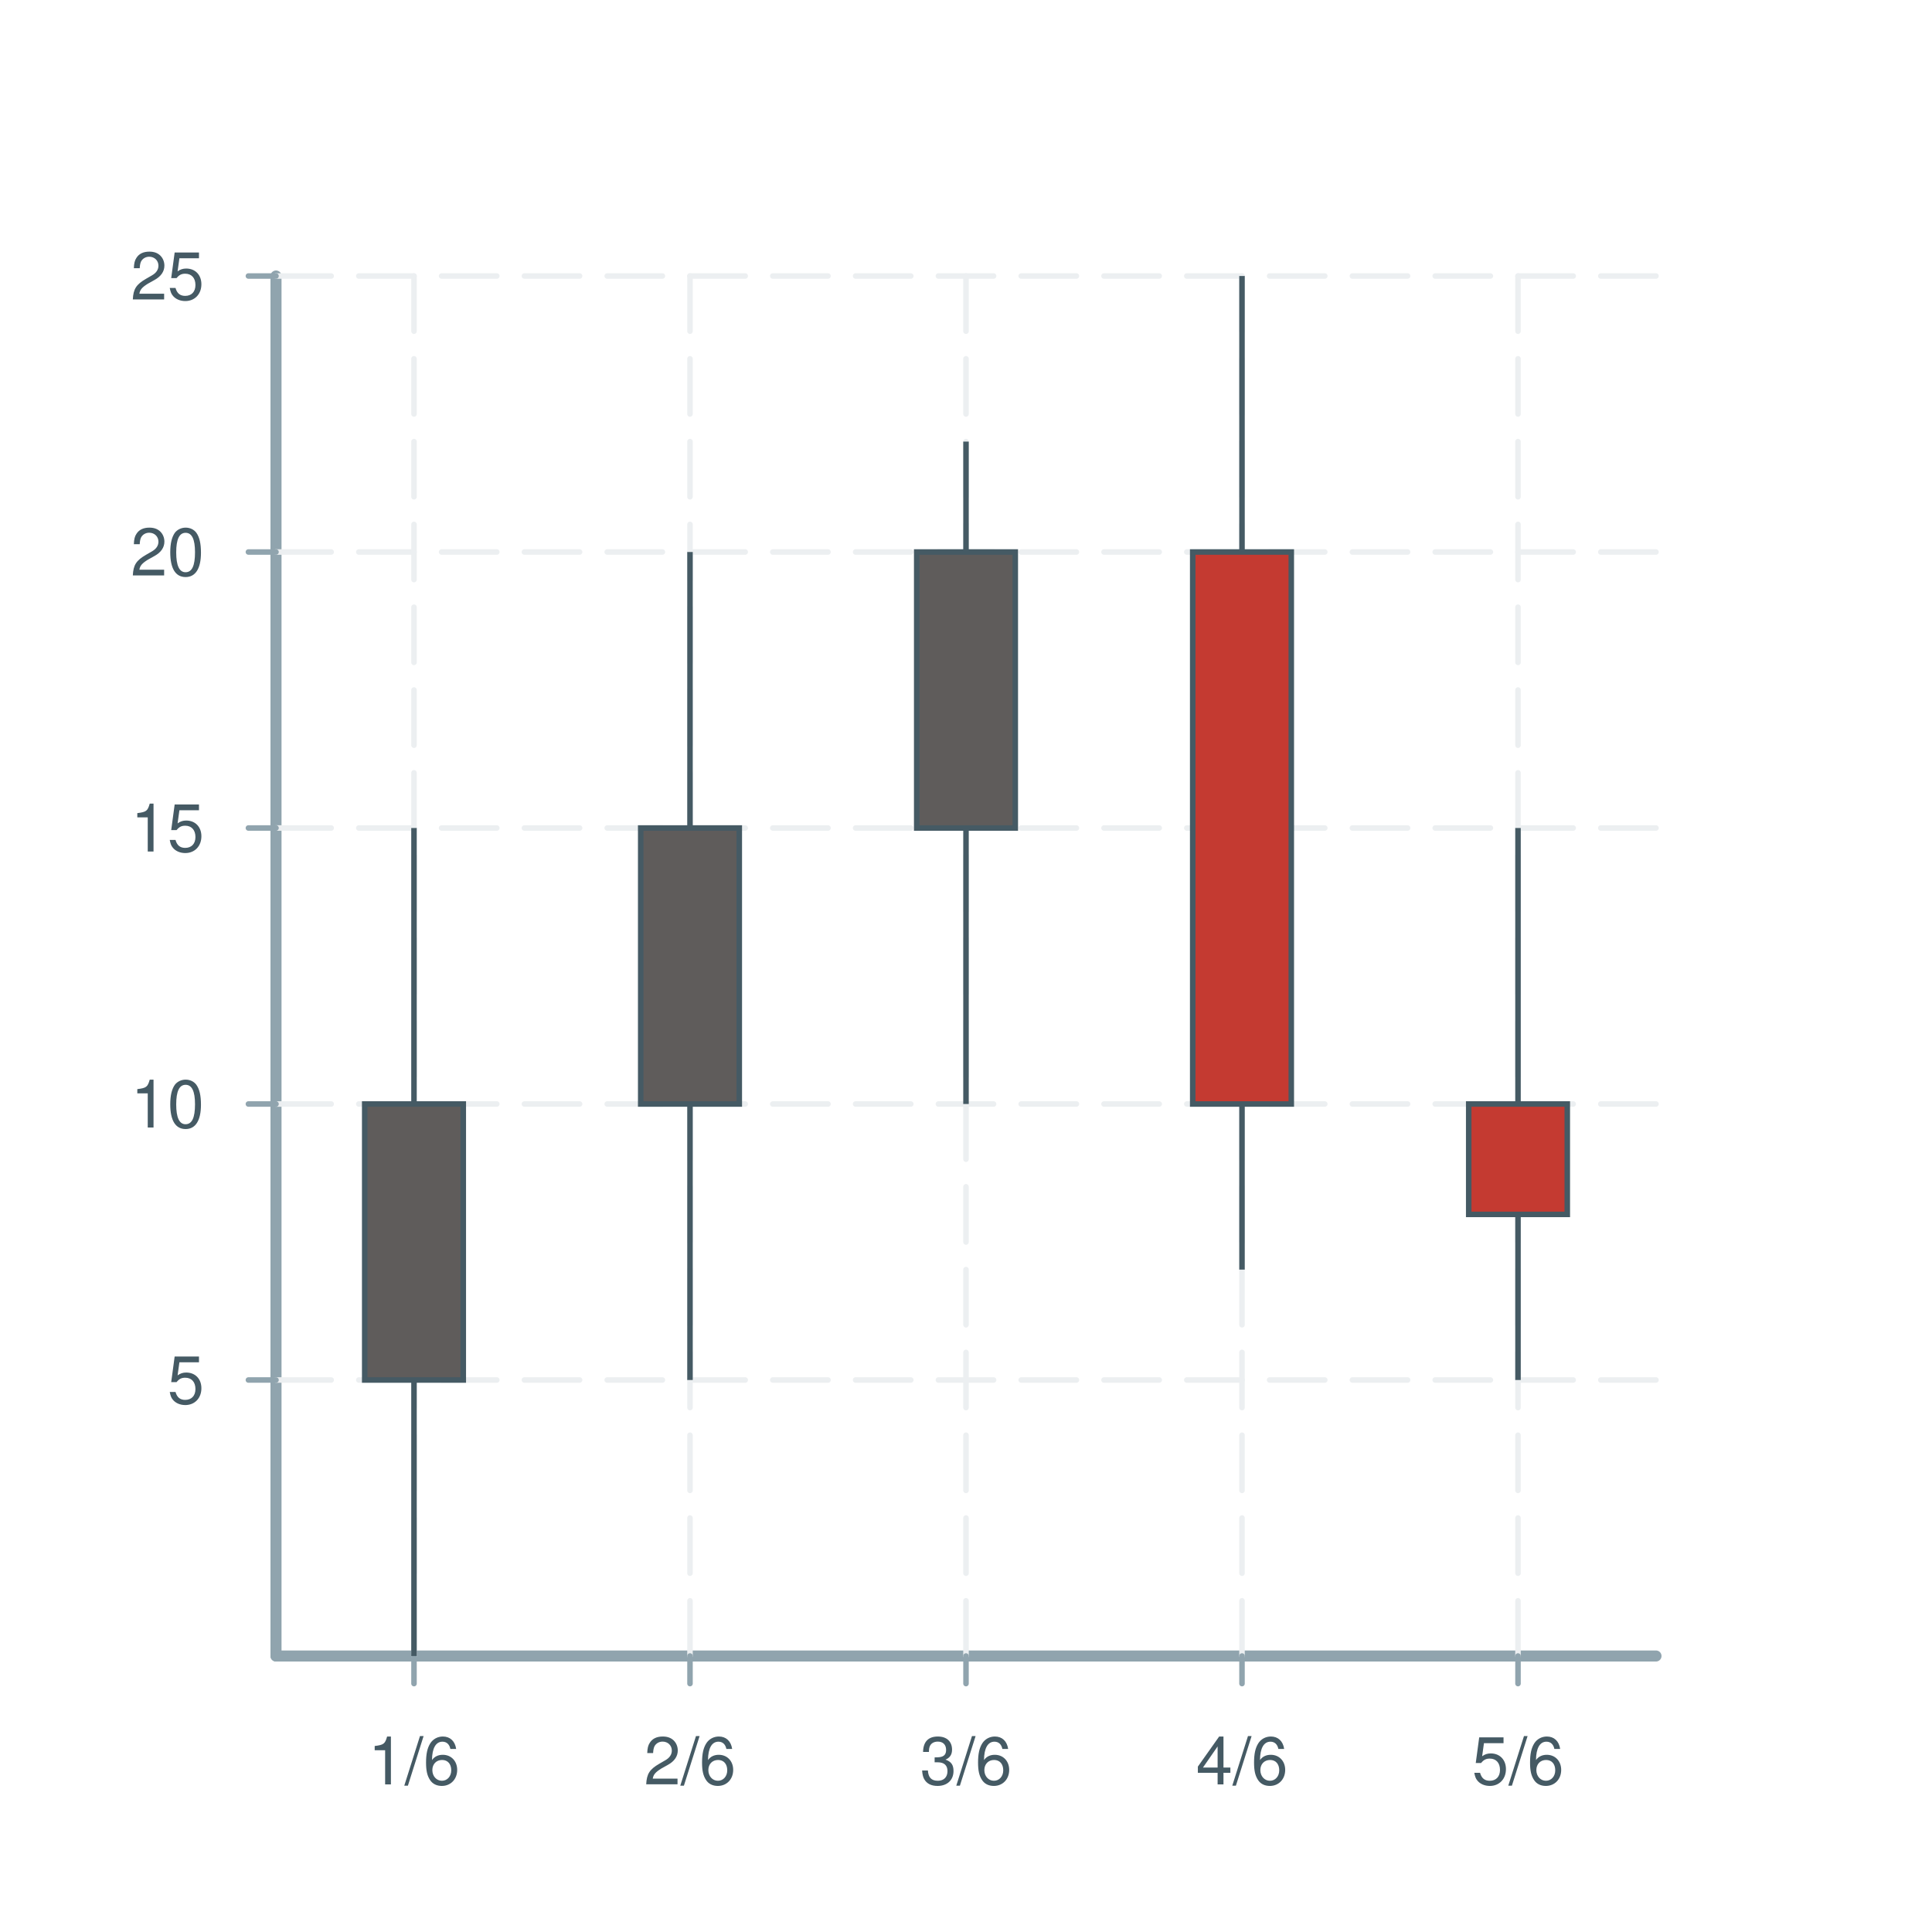
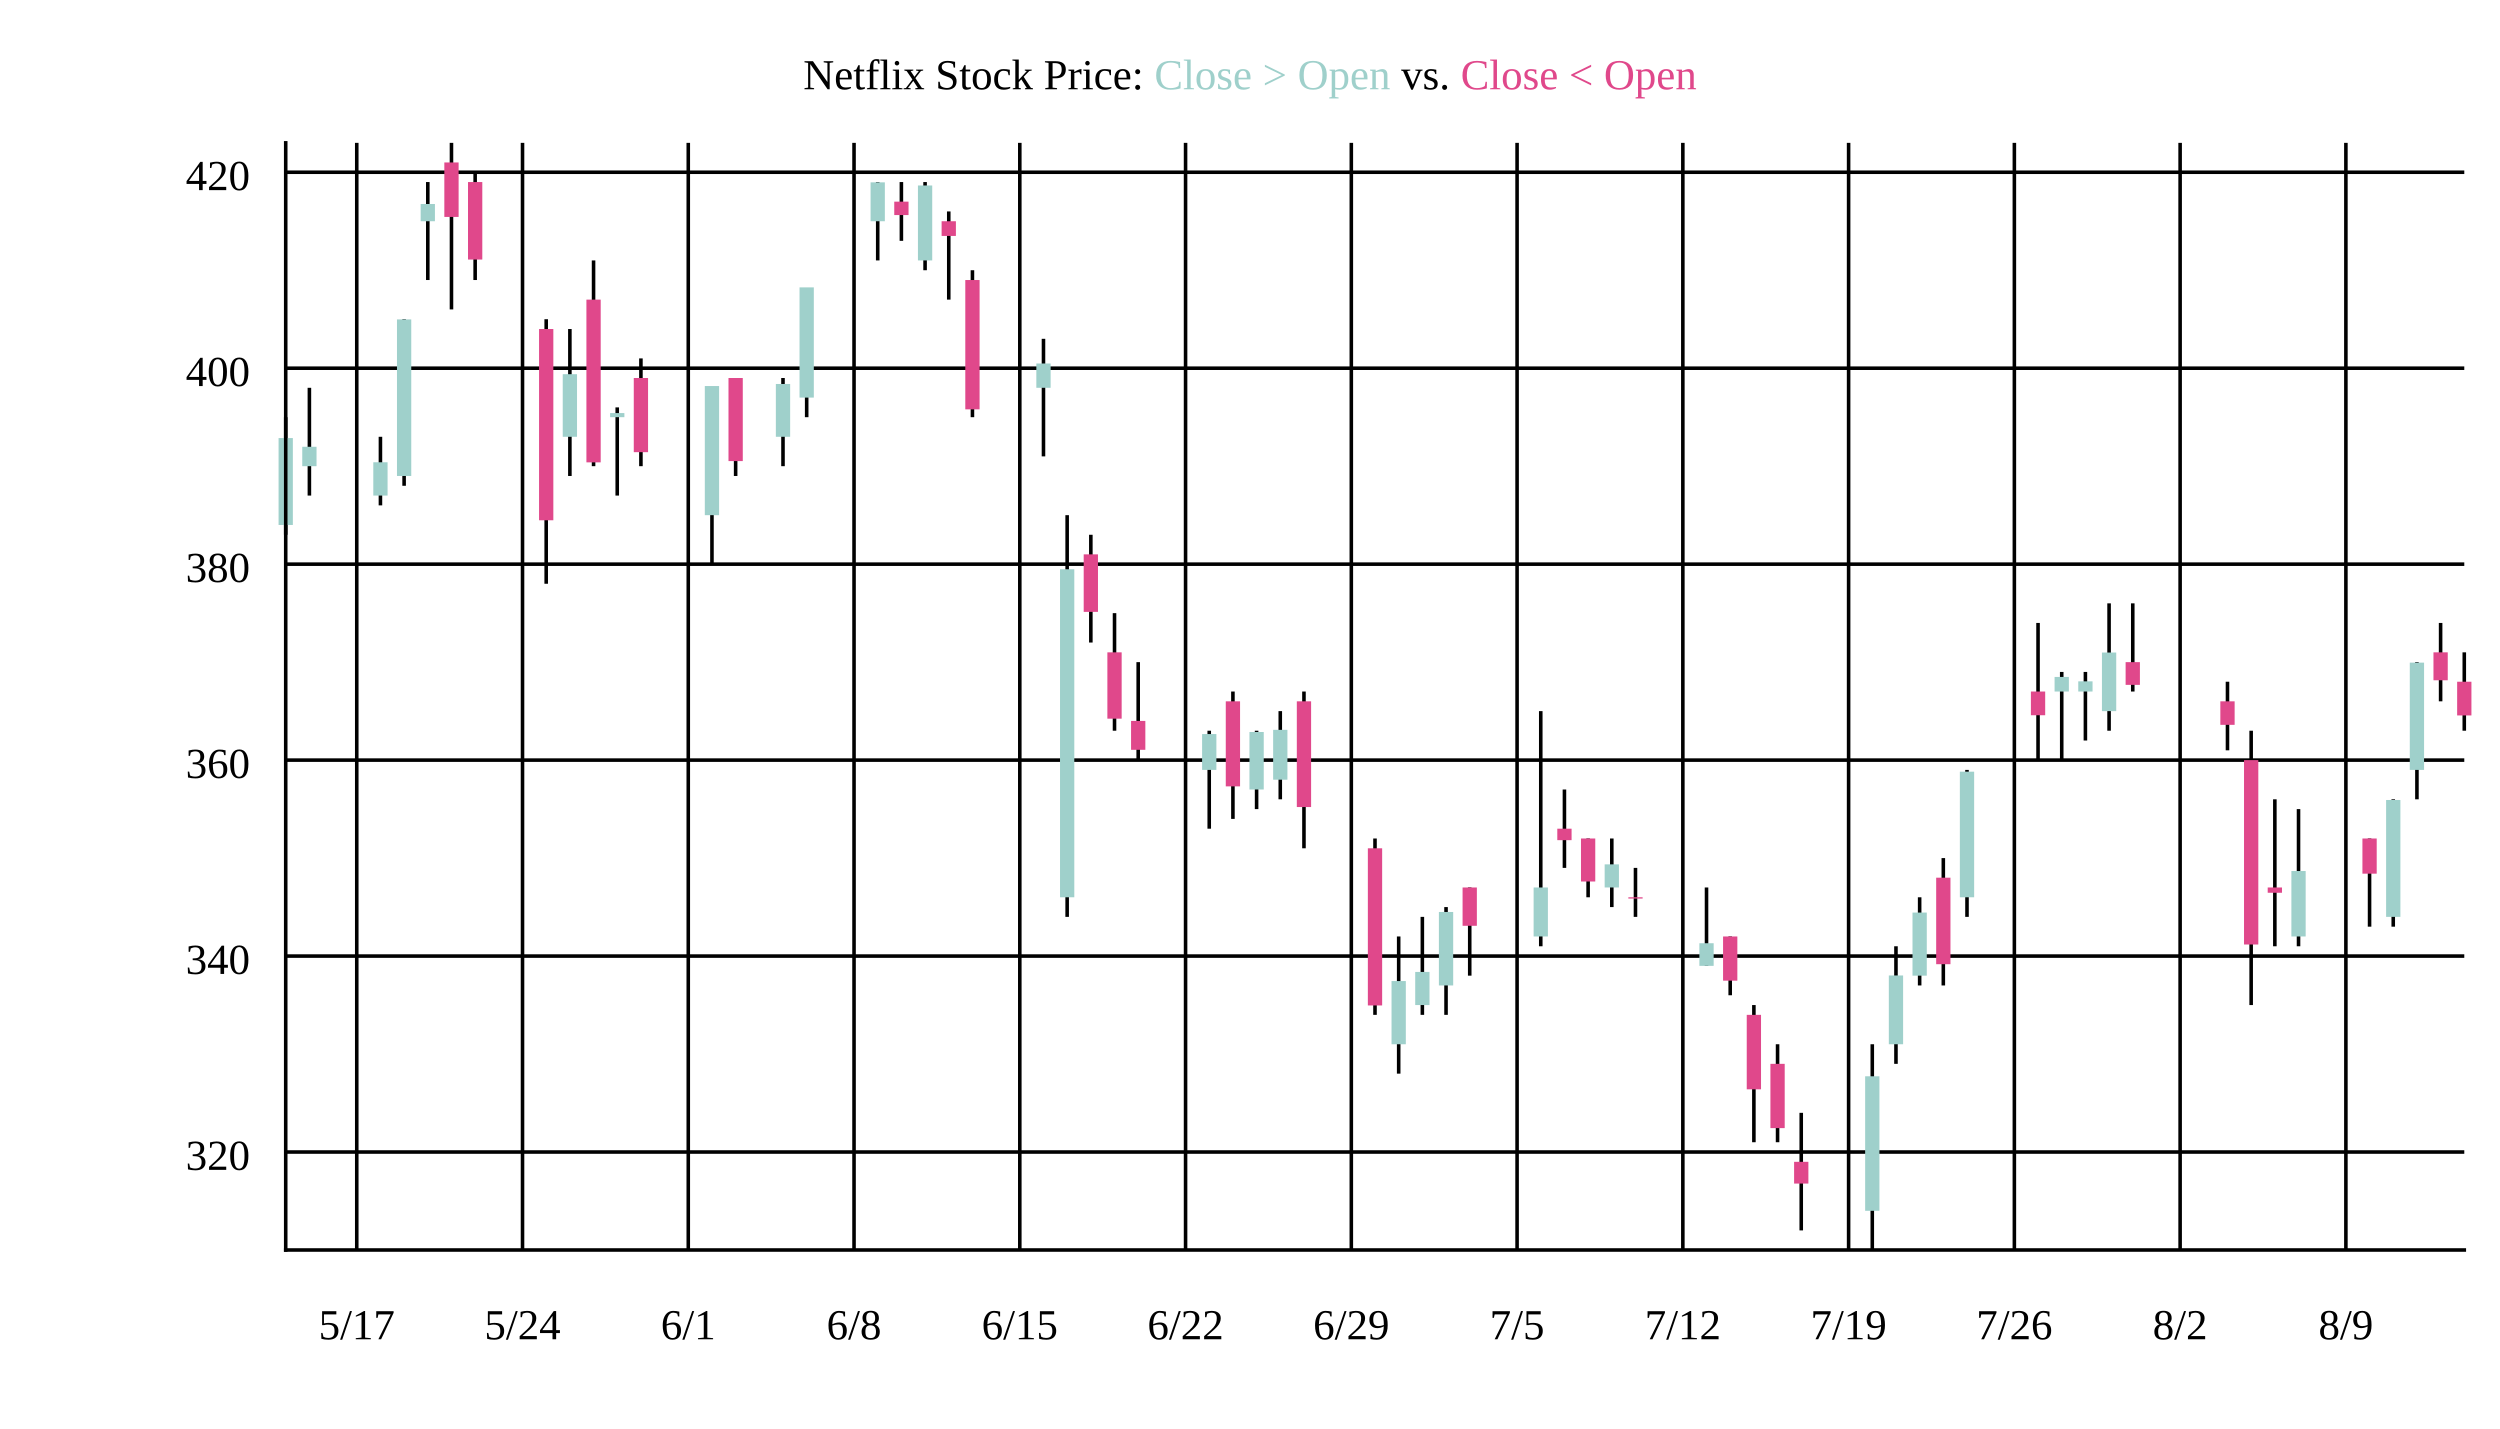
- <svg width="350" height="350" viewBox="0 0 350 350" style="width:100%;height:100%;pointer-events:all">
-   <path vector-effect="non-scaling-stroke" style="stroke:#90a4ae;fill:transparent;stroke-width:2;stroke-linecap:round;stroke-linejoin:round" d="M50 300h250" />
-   <path vector-effect="non-scaling-stroke" style="stroke:#eceff1;fill:none;stroke-dasharray:10,5;stroke-linecap:round;stroke-linejoin:round;pointer-events:painted" d="M75 300V50" />
-   <path vector-effect="non-scaling-stroke" style="stroke:#90a4ae;fill:transparent;size:5px;stroke-width:1;stroke-linecap:round;stroke-linejoin:round" d="M75 300v5" />
-   <text direction="inherit" dx="0" x="75" y="323.26">
-     <tspan x="75" dx="0" dy="0" text-anchor="middle" style="font-family:&quot;Helvetica Neue&quot;,Helvetica,sans-serif;font-size:12px;letter-spacing:normal;padding:8px;fill:#455a64;stroke:transparent;stroke-width:0">1/6</tspan>
+ <svg class="visualization-layer" width="700" height="400" style="position:absolute">
+   <g class="data-visualization" data-testid="data-visualization" aria-label="Visualization with a complex title. Use arrow keys to navigate elements.">
+     <g class="axis axis-tick-lines" aria-hidden="true">
+       <g class="axis axis y left">
+         <g class="tick-line tick left axis y left">
+           <path fill="none" stroke="#000" d="M80 322.566h610" class="tick-line tick left axis y left" />
+         </g>
+         <g class="tick-line tick left axis y left">
+           <path fill="none" stroke="#000" d="M80 267.7h610" class="tick-line tick left axis y left" />
+         </g>
+         <g class="tick-line tick left axis y left">
+           <path fill="none" stroke="#000" d="M80 212.832h610" class="tick-line tick left axis y left" />
+         </g>
+         <g class="tick-line tick left axis y left">
+           <path fill="none" stroke="#000" d="M80 157.965h610" class="tick-line tick left axis y left" />
+         </g>
+         <g class="tick-line tick left axis y left">
+           <path fill="none" stroke="#000" d="M80 103.097h610" class="tick-line tick left axis y left" />
+         </g>
+         <g class="tick-line tick left axis y left">
+           <path fill="none" stroke="#000" d="M80 48.23h610" class="tick-line tick left axis y left" />
+         </g>
+       </g>
+       <g class="axis axis x bottom">
+         <g class="tick-line tick bottom axis x bottom">
+           <path fill="none" stroke="#000" d="M99.891 40v310" class="tick-line tick bottom axis x bottom" />
+         </g>
+         <g class="tick-line tick bottom axis x bottom">
+           <path fill="none" stroke="#000" d="M146.304 40v310" class="tick-line tick bottom axis x bottom" />
+         </g>
+         <g class="tick-line tick bottom axis x bottom">
+           <path fill="none" stroke="#000" d="M192.717 40v310" class="tick-line tick bottom axis x bottom" />
+         </g>
+         <g class="tick-line tick bottom axis x bottom">
+           <path fill="none" stroke="#000" d="M239.13 40v310" class="tick-line tick bottom axis x bottom" />
+         </g>
+         <g class="tick-line tick bottom axis x bottom">
+           <path fill="none" stroke="#000" d="M285.543 40v310" class="tick-line tick bottom axis x bottom" />
+         </g>
+         <g class="tick-line tick bottom axis x bottom">
+           <path fill="none" stroke="#000" d="M331.957 40v310" class="tick-line tick bottom axis x bottom" />
+         </g>
+         <g class="tick-line tick bottom axis x bottom">
+           <path fill="none" stroke="#000" d="M378.37 40v310" class="tick-line tick bottom axis x bottom" />
+         </g>
+         <g class="tick-line tick bottom axis x bottom">
+           <path fill="none" stroke="#000" d="M424.783 40v310" class="tick-line tick bottom axis x bottom" />
+         </g>
+         <g class="tick-line tick bottom axis x bottom">
+           <path fill="none" stroke="#000" d="M471.196 40v310" class="tick-line tick bottom axis x bottom" />
+         </g>
+         <g class="tick-line tick bottom axis x bottom">
+           <path fill="none" stroke="#000" d="M517.609 40v310" class="tick-line tick bottom axis x bottom" />
+         </g>
+         <g class="tick-line tick bottom axis x bottom">
+           <path fill="none" stroke="#000" d="M564.022 40v310" class="tick-line tick bottom axis x bottom" />
+         </g>
+         <g class="tick-line tick bottom axis x bottom">
+           <path fill="none" stroke="#000" d="M610.435 40v310" class="tick-line tick bottom axis x bottom" />
+         </g>
+         <g class="tick-line tick bottom axis x bottom">
+           <path fill="none" stroke="#000" d="M656.848 40v310" class="tick-line tick bottom axis x bottom" />
+         </g>
+       </g>
+     </g>
+     <g class="points" data-testid="points" tabindex="0" aria-label="points">
+       <path stroke="#000" d="M690 204.601v-21.946" />
+       <path fill="#E0488B" d="M688 190.885h4v9.437h-4z" />
+       <path stroke="#000" d="M683.37 196.371v-21.946" />
+       <path fill="#E0488B" d="M681.37 182.655h4v7.819h-4z" />
+       <path stroke="#000" d="M676.74 223.806v-38.408" />
+       <path fill="#9fd0cb" d="M674.74 185.536h4v30.04h-4z" />
+       <path stroke="#000" d="M670.109 259.469v-35.664" />
+       <path fill="#9fd0cb" d="M668.109 223.997h4v32.728h-4z" />
+       <path stroke="#000" d="M663.478 259.469v-24.69" />
+       <path fill="#E0488B" d="M661.478 234.779h4v9.849h-4z" />
+       <path stroke="#000" d="M643.587 264.956v-38.408" />
+       <path fill="#9fd0cb" d="M641.587 243.887h4v18.326h-4z" />
+       <path stroke="#000" d="M636.957 264.955v-41.15" />
+       <path fill="#E0488B" d="M634.957 248.495h4v1.481h-4z" />
+       <path stroke="#000" d="M630.326 281.416v-76.814" />
+       <path fill="#E0488B" d="M628.326 212.832h4v51.63h-4z" />
+       <path stroke="#000" d="M623.696 210.089v-19.204" />
+       <path fill="#E0488B" d="M621.696 196.372h4v6.584h-4z" />
+       <path stroke="#000" d="M597.174 193.628v-24.69" />
+       <path fill="#E0488B" d="M595.174 185.398h4v6.365h-4z" />
+       <path stroke="#000" d="M590.543 204.602v-35.664" />
+       <path fill="#9fd0cb" d="M588.543 182.71h4v16.405h-4z" />
+       <path stroke="#000" d="M583.913 207.345v-19.204" />
+       <path fill="#9fd0cb" d="M581.913 190.775h4v2.853h-4z" />
+       <path stroke="#000" d="M577.283 212.832v-24.69" />
+       <path fill="#9fd0cb" d="M575.283 189.541h4v4.088h-4z" />
+       <path stroke="#000" d="M570.652 212.832v-38.408" />
+       <path fill="#E0488B" d="M568.652 193.628h4v6.639h-4z" />
+       <path stroke="#000" d="M550.76 256.725v-41.15" />
+       <path fill="#9fd0cb" d="M548.76 216.069h4v35.17h-4z" />
+       <path stroke="#000" d="M544.13 275.929v-35.664" />
+       <path fill="#E0488B" d="M542.13 245.752h4v24.224h-4z" />
+       <path stroke="#000" d="M537.5 275.929v-24.69" />
+       <path fill="#9fd0cb" d="M535.5 255.519h4v17.667h-4z" />
+       <path stroke="#000" d="M530.87 297.876v-32.92" />
+       <path fill="#9fd0cb" d="M528.87 273.131h4v19.258h-4z" />
+       <path stroke="#000" d="M524.24 350v-57.61" />
+       <path fill="#9fd0cb" d="M522.24 301.36h4v37.666h-4z" />
+       <path stroke="#000" d="M504.348 344.513v-32.92" />
+       <path fill="#E0488B" d="M502.348 325.31h4v6.09h-4z" />
+       <path stroke="#000" d="M497.717 319.823v-27.434" />
+       <path fill="#E0488B" d="M495.717 297.876h4v17.996h-4z" />
+       <path stroke="#000" d="M491.087 319.824v-38.408" />
+       <path fill="#E0488B" d="M489.087 284.16h4v20.85h-4z" />
+       <path stroke="#000" d="M484.457 278.672v-16.46" />
+       <path fill="#E0488B" d="M482.457 262.212h4v12.373h-4z" />
+       <path stroke="#000" d="M477.826 270.442v-21.946" />
+       <path fill="#9fd0cb" d="M475.826 264.105h4v6.337h-4z" />
+       <path stroke="#000" d="M457.935 256.725v-13.716" />
+       <path fill="#E0488B" d="M455.935 251.239h4v.357h-4z" />
+       <path stroke="#000" d="M451.304 253.982v-19.204" />
+       <path fill="#9fd0cb" d="M449.304 242.021h4v6.474h-4z" />
+       <path stroke="#000" d="M444.674 251.239v-16.46" />
+       <path fill="#E0488B" d="M442.674 234.779h4v12.043h-4z" />
+       <path stroke="#000" d="M438.043 243.008v-21.946" />
+       <path fill="#E0488B" d="M436.043 232.035h4v3.21h-4z" />
+       <path stroke="#000" d="M431.413 264.955v-65.84" />
+       <path fill="#9fd0cb" d="M429.413 248.495h4v13.717h-4z" />
+       <path stroke="#000" d="M411.522 273.185v-24.69" />
+       <path fill="#E0488B" d="M409.522 248.495h4v10.727h-4z" />
+       <path stroke="#000" d="M404.891 284.158v-30.176" />
+       <path fill="#9fd0cb" d="M402.891 255.353h4v20.575h-4z" />
+       <path stroke="#000" d="M398.26 284.159v-27.434" />
+       <path fill="#9fd0cb" d="M396.26 272.143h4v9.273h-4z" />
+       <path stroke="#000" d="M391.63 300.62v-38.408" />
+       <path fill="#9fd0cb" d="M389.63 274.695h4v17.695h-4z" />
+       <path stroke="#000" d="M385 284.159v-49.38" />
+       <path fill="#E0488B" d="M383 237.522h4v44.004h-4z" />
+       <path stroke="#000" d="M365.109 237.522v-43.894" />
+       <path fill="#E0488B" d="M363.109 196.371h4v29.601h-4z" />
+       <path stroke="#000" d="M358.478 223.805v-24.69" />
+       <path fill="#9fd0cb" d="M356.478 204.355h4v13.964h-4z" />
+       <path stroke="#000" d="M351.848 226.548v-21.946" />
+       <path fill="#9fd0cb" d="M349.848 204.958h4v16.104h-4z" />
+       <path stroke="#000" d="M345.217 229.292v-35.664" />
+       <path fill="#E0488B" d="M343.217 196.372h4v23.812h-4z" />
+       <path stroke="#000" d="M338.587 232.036v-27.434" />
+       <path fill="#9fd0cb" d="M336.587 205.535h4v10.041h-4z" />
+       <path stroke="#000" d="M318.696 212.832v-27.434" />
+       <path fill="#E0488B" d="M316.696 201.858h4v8.093h-4z" />
+       <path stroke="#000" d="M312.065 204.602v-32.92" />
+       <path fill="#E0488B" d="M310.065 182.655h4v18.573h-4z" />
+       <path stroke="#000" d="M305.435 179.911v-30.176" />
+       <path fill="#E0488B" d="M303.435 155.221h4v16.104h-4z" />
+       <path stroke="#000" d="M298.804 256.726V144.248" />
+       <path fill="#9fd0cb" d="M296.804 159.391h4v91.848h-4z" />
+       <path stroke="#000" d="M292.174 127.787v-32.92" />
+       <path fill="#9fd0cb" d="M290.174 101.78h4v6.804h-4z" />
+       <path stroke="#000" d="M272.283 116.814v-41.15" />
+       <path fill="#E0488B" d="M270.283 78.407h4v36.212h-4z" />
+       <path stroke="#000" d="M265.652 83.894v-24.69" />
+       <path fill="#E0488B" d="M263.652 61.947h4v4.115h-4z" />
+       <path stroke="#000" d="M259.022 75.664v-24.69" />
+       <path fill="#9fd0cb" d="M257.022 51.934h4v20.987h-4z" />
+       <path stroke="#000" d="M252.391 67.434v-16.46" />
+       <path fill="#E0488B" d="M250.391 56.461h4v3.758h-4z" />
+       <path stroke="#000" d="M245.76 72.92V50.974" />
+       <path fill="#9fd0cb" d="M243.76 51.056h4v10.891h-4z" />
+       <path stroke="#000" d="M225.87 116.815V81.151" />
+       <path fill="#9fd0cb" d="M223.87 80.465h4v30.863h-4z" />
+       <path stroke="#000" d="M219.24 130.531v-24.69" />
+       <path fill="#9fd0cb" d="M217.24 107.514h4v14.787h-4z" />
+       <path stroke="#000" d="M205.978 133.275v-27.434" />
+       <path fill="#E0488B" d="M203.978 105.841h4v23.264h-4z" />
+       <path stroke="#000" d="M199.348 157.964v-49.38" />
+       <path fill="#9fd0cb" d="M197.348 108.09h4v36.158h-4z" />
+       <path stroke="#000" d="M179.457 130.53v-30.176" />
+       <path fill="#E0488B" d="M177.457 105.84h4v20.767h-4z" />
+       <path stroke="#000" d="M172.826 138.761v-24.69" />
+       <path fill="#9fd0cb" d="M170.826 115.662h4v1.152h-4z" />
+       <path stroke="#000" d="M166.196 130.531v-57.61" />
+       <path fill="#E0488B" d="M164.196 83.894h4v45.567h-4z" />
+       <path stroke="#000" d="M159.565 133.275v-41.15" />
+       <path fill="#9fd0cb" d="M157.565 104.772h4v17.53h-4z" />
+       <path stroke="#000" d="M152.935 163.451v-74.07" />
+       <path fill="#E0488B" d="M150.935 92.124h4v53.55h-4z" />
+       <path stroke="#000" d="M133.043 78.407V48.231" />
+       <path fill="#E0488B" d="M131.043 50.974h4v21.7h-4z" />
+       <path stroke="#000" d="M126.413 86.638V40" />
+       <path fill="#E0488B" d="M124.413 45.487h4V60.74h-4z" />
+       <path stroke="#000" d="M119.783 78.407V50.973" />
+       <path fill="#9fd0cb" d="M117.783 57.118h4v4.828h-4z" />
+       <path stroke="#000" d="M113.152 136.019V89.381" />
+       <path fill="#9fd0cb" d="M111.152 89.436h4v43.839h-4z" />
+       <path stroke="#000" d="M106.522 141.505v-19.204" />
+       <path fill="#9fd0cb" d="M104.522 129.434h4v9.327h-4z" />
+       <path stroke="#000" d="M86.63 138.761v-30.176" />
+       <path fill="#9fd0cb" d="M84.63 125.1h4v5.432h-4z" />
+       <path stroke="#000" d="M80 149.734v-32.92" />
+       <path fill="#9fd0cb" d="M78 122.657h4v24.334h-4z" />
+     </g>
+     <g class="axis axis-labels">
+       <g class="axis y left" aria-label="left axis from 320 to 420">
+         <g pointer-events="none" class="axis-label">
+           <text text-anchor="end" class="axis-label" transform="translate(70 327.566)">320</text>
+         </g>
+         <g pointer-events="none" class="axis-label">
+           <text text-anchor="end" class="axis-label" transform="translate(70 272.7)">340</text>
+         </g>
+         <g pointer-events="none" class="axis-label">
+           <text text-anchor="end" class="axis-label" transform="translate(70 217.832)">360</text>
+         </g>
+         <g pointer-events="none" class="axis-label">
+           <text text-anchor="end" class="axis-label" transform="translate(70 162.965)">380</text>
+         </g>
+         <g pointer-events="none" class="axis-label">
+           <text text-anchor="end" class="axis-label" transform="translate(70 108.097)">400</text>
+         </g>
+         <g pointer-events="none" class="axis-label">
+           <text text-anchor="end" class="axis-label" transform="translate(70 53.23)">420</text>
+         </g>
+         <path class="axis-baseline axis y left" stroke="#000" stroke-linecap="square" d="M80 40v310" />
+       </g>
+       <g class="axis x bottom" aria-label="bottom axis from 5/17 to 8/9">
+         <g pointer-events="none" class="axis-label">
+           <text text-anchor="middle" class="axis-label" transform="translate(99.891 375)">5/17</text>
+         </g>
+         <g pointer-events="none" class="axis-label">
+           <text text-anchor="middle" class="axis-label" transform="translate(146.304 375)">5/24</text>
+         </g>
+         <g pointer-events="none" class="axis-label">
+           <text text-anchor="middle" class="axis-label" transform="translate(192.717 375)">6/1</text>
+         </g>
+         <g pointer-events="none" class="axis-label">
+           <text text-anchor="middle" class="axis-label" transform="translate(239.13 375)">6/8</text>
+         </g>
+         <g pointer-events="none" class="axis-label">
+           <text text-anchor="middle" class="axis-label" transform="translate(285.543 375)">6/15</text>
+         </g>
+         <g pointer-events="none" class="axis-label">
+           <text text-anchor="middle" class="axis-label" transform="translate(331.957 375)">6/22</text>
+         </g>
+         <g pointer-events="none" class="axis-label">
+           <text text-anchor="middle" class="axis-label" transform="translate(378.37 375)">6/29</text>
+         </g>
+         <g pointer-events="none" class="axis-label">
+           <text text-anchor="middle" class="axis-label" transform="translate(424.783 375)">7/5</text>
+         </g>
+         <g pointer-events="none" class="axis-label">
+           <text text-anchor="middle" class="axis-label" transform="translate(471.196 375)">7/12</text>
+         </g>
+         <g pointer-events="none" class="axis-label">
+           <text text-anchor="middle" class="axis-label" transform="translate(517.609 375)">7/19</text>
+         </g>
+         <g pointer-events="none" class="axis-label">
+           <text text-anchor="middle" class="axis-label" transform="translate(564.022 375)">7/26</text>
+         </g>
+         <g pointer-events="none" class="axis-label">
+           <text text-anchor="middle" class="axis-label" transform="translate(610.435 375)">8/2</text>
+         </g>
+         <g pointer-events="none" class="axis-label">
+           <text text-anchor="middle" class="axis-label" transform="translate(656.848 375)">8/9</text>
+         </g>
+         <path class="axis-baseline axis x bottom" stroke="#000" stroke-linecap="square" d="M80 350h610" />
+       </g>
+     </g>
+   </g>
+   <text text-anchor="middle" transform="translate(350 25)" class="frame-title">Netflix Stock Price: <tspan fill="#9fd0cb">Close &gt; Open</tspan> vs. <tspan fill="#E0488B">Close &lt; Open</tspan>
  </text>
-   <path vector-effect="non-scaling-stroke" style="stroke:#eceff1;fill:none;stroke-dasharray:10,5;stroke-linecap:round;stroke-linejoin:round;pointer-events:painted" d="M125 300V50" />
-   <path vector-effect="non-scaling-stroke" style="stroke:#90a4ae;fill:transparent;size:5px;stroke-width:1;stroke-linecap:round;stroke-linejoin:round" d="M125 300v5" />
-   <text direction="inherit" dx="0" x="125" y="323.26">
-     <tspan x="125" dx="0" dy="0" text-anchor="middle" style="font-family:&quot;Helvetica Neue&quot;,Helvetica,sans-serif;font-size:12px;letter-spacing:normal;padding:8px;fill:#455a64;stroke:transparent;stroke-width:0">2/6</tspan>
-   </text>
-   <path vector-effect="non-scaling-stroke" style="stroke:#eceff1;fill:none;stroke-dasharray:10,5;stroke-linecap:round;stroke-linejoin:round;pointer-events:painted" d="M175 300V50" />
-   <path vector-effect="non-scaling-stroke" style="stroke:#90a4ae;fill:transparent;size:5px;stroke-width:1;stroke-linecap:round;stroke-linejoin:round" d="M175 300v5" />
-   <text direction="inherit" dx="0" x="175" y="323.26">
-     <tspan x="175" dx="0" dy="0" text-anchor="middle" style="font-family:&quot;Helvetica Neue&quot;,Helvetica,sans-serif;font-size:12px;letter-spacing:normal;padding:8px;fill:#455a64;stroke:transparent;stroke-width:0">3/6</tspan>
-   </text>
-   <path vector-effect="non-scaling-stroke" style="stroke:#eceff1;fill:none;stroke-dasharray:10,5;stroke-linecap:round;stroke-linejoin:round;pointer-events:painted" d="M225 300V50" />
-   <path vector-effect="non-scaling-stroke" style="stroke:#90a4ae;fill:transparent;size:5px;stroke-width:1;stroke-linecap:round;stroke-linejoin:round" d="M225 300v5" />
-   <text direction="inherit" dx="0" x="225" y="323.26">
-     <tspan x="225" dx="0" dy="0" text-anchor="middle" style="font-family:&quot;Helvetica Neue&quot;,Helvetica,sans-serif;font-size:12px;letter-spacing:normal;padding:8px;fill:#455a64;stroke:transparent;stroke-width:0">4/6</tspan>
-   </text>
-   <path vector-effect="non-scaling-stroke" style="stroke:#eceff1;fill:none;stroke-dasharray:10,5;stroke-linecap:round;stroke-linejoin:round;pointer-events:painted" d="M275 300V50" />
-   <path vector-effect="non-scaling-stroke" style="stroke:#90a4ae;fill:transparent;size:5px;stroke-width:1;stroke-linecap:round;stroke-linejoin:round" d="M275 300v5" />
-   <text direction="inherit" dx="0" x="275" y="323.26">
-     <tspan x="275" dx="0" dy="0" text-anchor="middle" style="font-family:&quot;Helvetica Neue&quot;,Helvetica,sans-serif;font-size:12px;letter-spacing:normal;padding:8px;fill:#455a64;stroke:transparent;stroke-width:0">5/6</tspan>
-   </text>
-   <path vector-effect="non-scaling-stroke" style="stroke:#90a4ae;fill:transparent;stroke-width:2;stroke-linecap:round;stroke-linejoin:round" d="M50 50v250" />
-   <path vector-effect="non-scaling-stroke" style="stroke:#eceff1;fill:none;stroke-dasharray:10,5;stroke-linecap:round;stroke-linejoin:round;pointer-events:painted" d="M50 250h250" />
-   <path vector-effect="non-scaling-stroke" style="stroke:#90a4ae;fill:transparent;size:5px;stroke-width:1;stroke-linecap:round;stroke-linejoin:round" d="M50 250h-5" />
-   <text direction="inherit" dx="0" x="37" y="254.26">
-     <tspan x="37" dx="0" dy="0" text-anchor="end" style="font-family:&quot;Helvetica Neue&quot;,Helvetica,sans-serif;font-size:12px;letter-spacing:normal;padding:8px;fill:#455a64;stroke:transparent;stroke-width:0">5</tspan>
-   </text>
-   <path vector-effect="non-scaling-stroke" style="stroke:#eceff1;fill:none;stroke-dasharray:10,5;stroke-linecap:round;stroke-linejoin:round;pointer-events:painted" d="M50 200h250" />
-   <path vector-effect="non-scaling-stroke" style="stroke:#90a4ae;fill:transparent;size:5px;stroke-width:1;stroke-linecap:round;stroke-linejoin:round" d="M50 200h-5" />
-   <text direction="inherit" dx="0" x="37" y="204.26">
-     <tspan x="37" dx="0" dy="0" text-anchor="end" style="font-family:&quot;Helvetica Neue&quot;,Helvetica,sans-serif;font-size:12px;letter-spacing:normal;padding:8px;fill:#455a64;stroke:transparent;stroke-width:0">10</tspan>
-   </text>
-   <path vector-effect="non-scaling-stroke" style="stroke:#eceff1;fill:none;stroke-dasharray:10,5;stroke-linecap:round;stroke-linejoin:round;pointer-events:painted" d="M50 150h250" />
-   <path vector-effect="non-scaling-stroke" style="stroke:#90a4ae;fill:transparent;size:5px;stroke-width:1;stroke-linecap:round;stroke-linejoin:round" d="M50 150h-5" />
-   <text direction="inherit" dx="0" x="37" y="154.26">
-     <tspan x="37" dx="0" dy="0" text-anchor="end" style="font-family:&quot;Helvetica Neue&quot;,Helvetica,sans-serif;font-size:12px;letter-spacing:normal;padding:8px;fill:#455a64;stroke:transparent;stroke-width:0">15</tspan>
-   </text>
-   <path vector-effect="non-scaling-stroke" style="stroke:#eceff1;fill:none;stroke-dasharray:10,5;stroke-linecap:round;stroke-linejoin:round;pointer-events:painted" d="M50 100h250" />
-   <path vector-effect="non-scaling-stroke" style="stroke:#90a4ae;fill:transparent;size:5px;stroke-width:1;stroke-linecap:round;stroke-linejoin:round" d="M50 100h-5" />
-   <text direction="inherit" dx="0" x="37" y="104.26">
-     <tspan x="37" dx="0" dy="0" text-anchor="end" style="font-family:&quot;Helvetica Neue&quot;,Helvetica,sans-serif;font-size:12px;letter-spacing:normal;padding:8px;fill:#455a64;stroke:transparent;stroke-width:0">20</tspan>
-   </text>
-   <path vector-effect="non-scaling-stroke" style="stroke:#eceff1;fill:none;stroke-dasharray:10,5;stroke-linecap:round;stroke-linejoin:round;pointer-events:painted" d="M50 50h250" />
-   <path vector-effect="non-scaling-stroke" style="stroke:#90a4ae;fill:transparent;size:5px;stroke-width:1;stroke-linecap:round;stroke-linejoin:round" d="M50 50h-5" />
-   <text direction="inherit" dx="0" x="37" y="54.26">
-     <tspan x="37" dx="0" dy="0" text-anchor="end" style="font-family:&quot;Helvetica Neue&quot;,Helvetica,sans-serif;font-size:12px;letter-spacing:normal;padding:8px;fill:#455a64;stroke:transparent;stroke-width:0">25</tspan>
-   </text>
-   <path vector-effect="non-scaling-stroke" style="stroke:#455a64;fill:#5f5c5b" d="M66.071 200h17.857v50H66.071zM75 150v50m0 50v50m41.071-150h17.857v50h-17.857zM125 100v50m0 50v50m41.071-150h17.857v50h-17.857zM175 80v20m0 50v50" />
-   <path vector-effect="non-scaling-stroke" style="stroke:#455a64;fill:#c43a31" d="M216.071 100h17.857v100h-17.857zM225 50v50m0 100v30m41.071-30h17.857v20h-17.857zM275 150v50m0 20v30" />
</svg>
